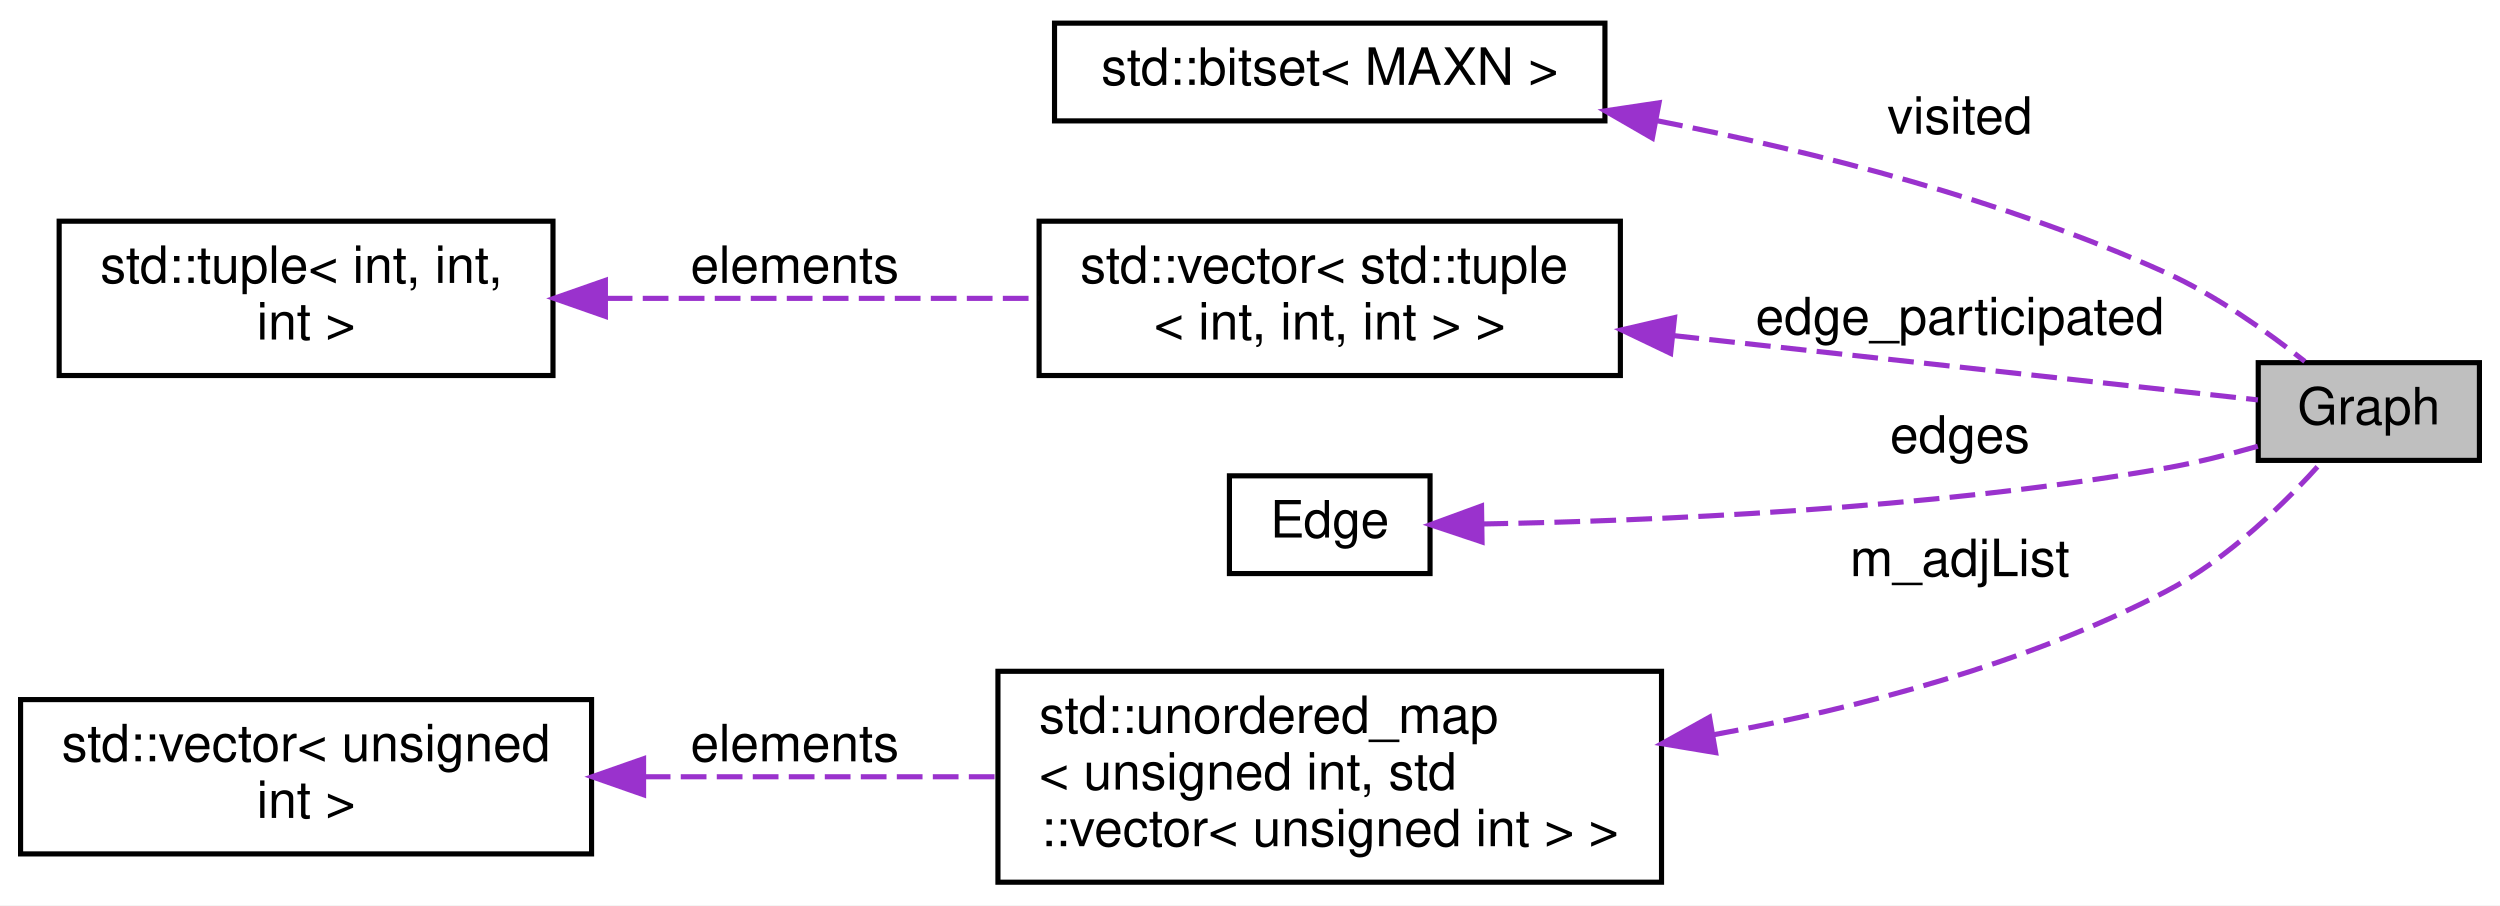
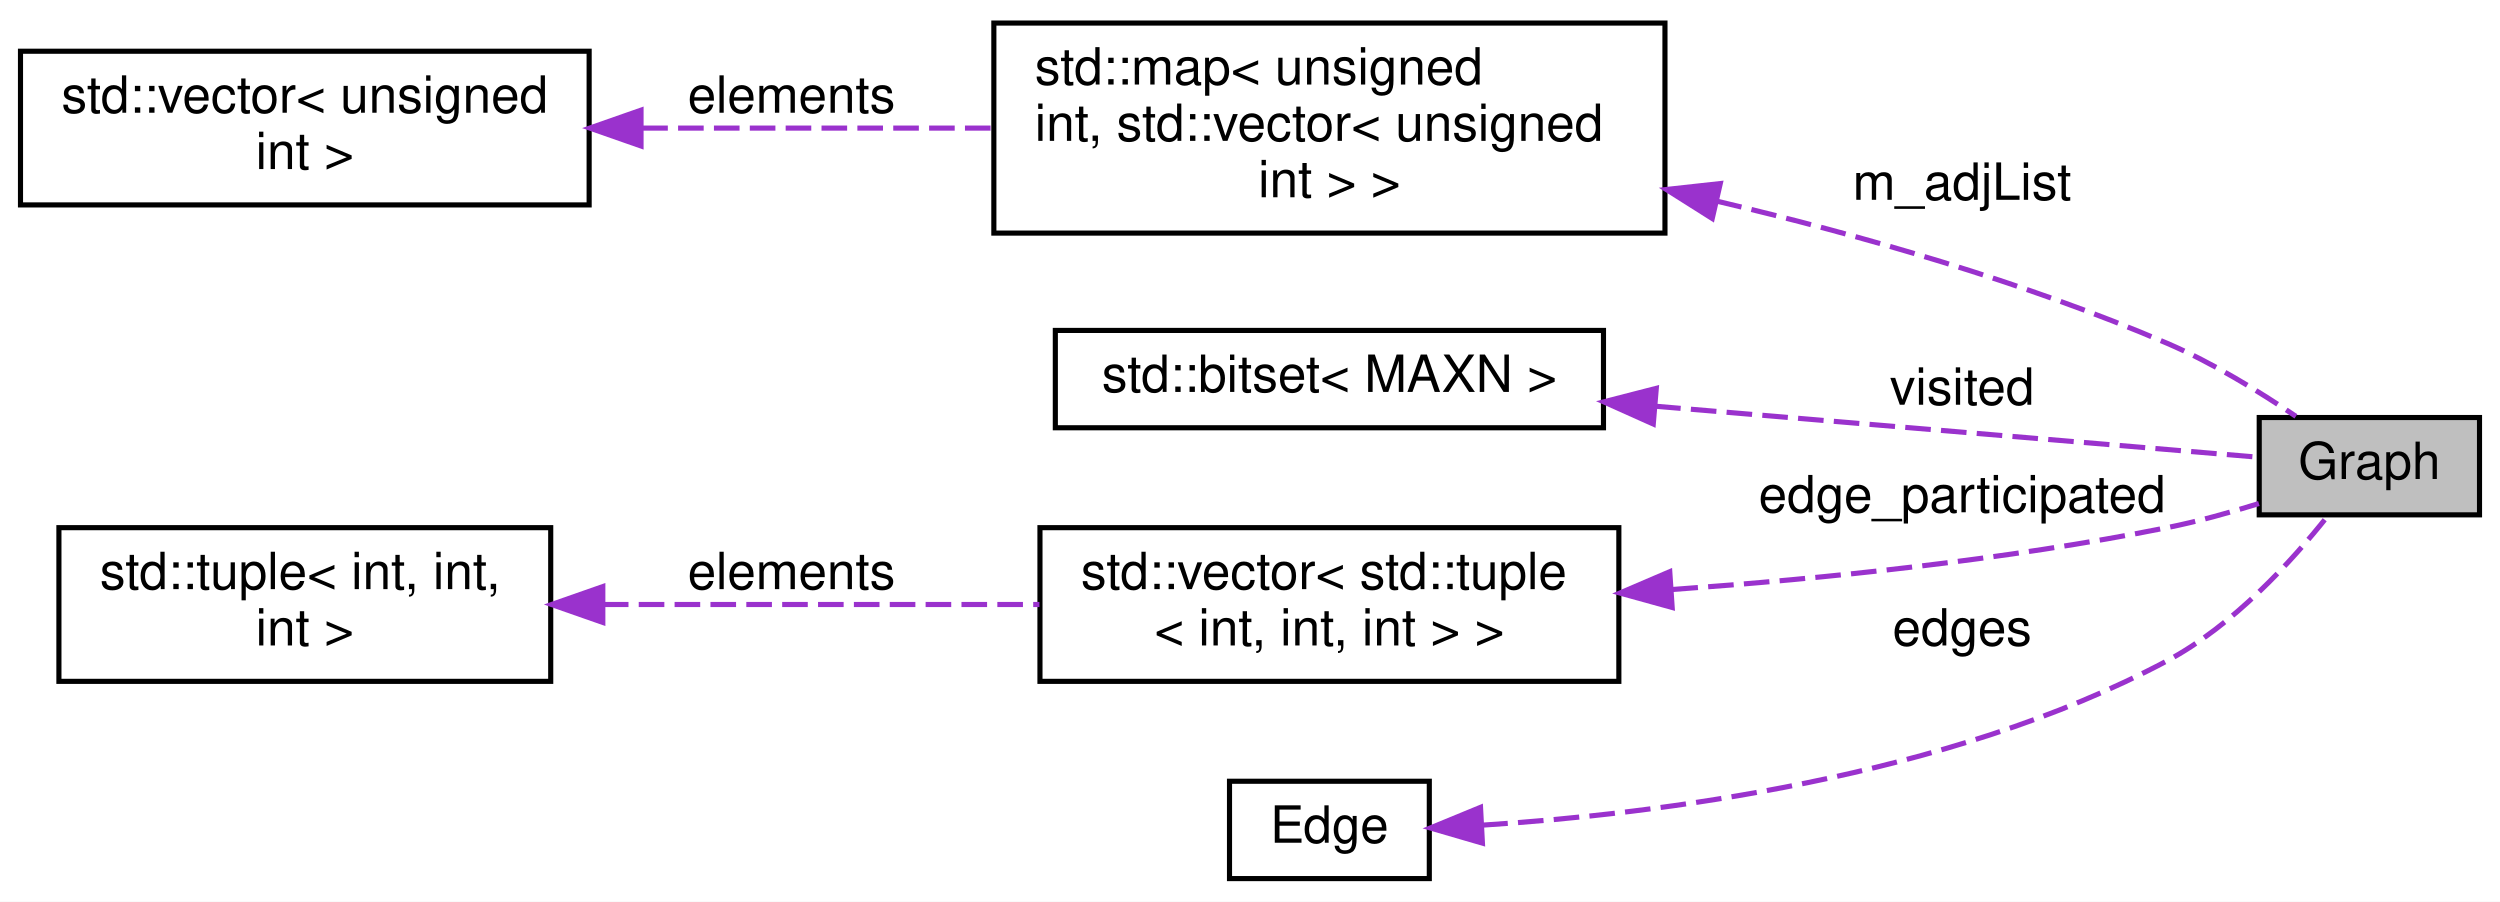
- <svg xmlns="http://www.w3.org/2000/svg" xmlns:xlink="http://www.w3.org/1999/xlink" width="486pt" height="176pt" viewBox="0.00 0.00 486.00 176.00">
+ <svg xmlns="http://www.w3.org/2000/svg" xmlns:xlink="http://www.w3.org/1999/xlink" width="488pt" height="176pt" viewBox="0.00 0.00 488.00 176.00">
  <g id="graph0" class="graph" transform="scale(1 1) rotate(0) translate(4 172)">
-     <polygon fill="white" stroke="transparent" points="-4,4 -4,-172 482,-172 482,4 -4,4" />
+     <polygon fill="white" stroke="transparent" points="-4,4 -4,-172 484,-172 484,4 -4,4" />
    <g id="node1" class="node">
      <g id="a_node1">
        <a xlink:title=" ">
-           <polygon fill="#bfbfbf" stroke="black" points="435,-82.5 435,-101.5 478,-101.5 478,-82.5 435,-82.5" />
-           <text text-anchor="middle" x="456.5" y="-89.5" font-family="Helvetica,sans-Serif" font-size="10.00">Graph</text>
+           <polygon fill="#bfbfbf" stroke="black" points="437,-71.5 437,-90.5 480,-90.5 480,-71.5 437,-71.5" />
+           <text text-anchor="middle" x="458.5" y="-78.5" font-family="Helvetica,sans-Serif" font-size="10.00">Graph</text>
        </a>
      </g>
    </g>
    <g id="node2" class="node">
      <g id="a_node2">
-         <a target="_blank" xlink:href="http://en.cppreference.com/w/cpp/utility/bitset.html" xlink:title=" ">
-           <polygon fill="white" stroke="black" points="201,-148.5 201,-167.5 308,-167.5 308,-148.5 201,-148.5" />
-           <text text-anchor="middle" x="254.5" y="-155.5" font-family="Helvetica,sans-Serif" font-size="10.00">std::bitset&lt; MAXN &gt;</text>
+         <a target="_blank" xlink:href="http://en.cppreference.com/w/cpp/container/map.html" xlink:title=" ">
+           <polygon fill="white" stroke="black" points="190,-126.5 190,-167.5 321,-167.5 321,-126.5 190,-126.5" />
+           <text text-anchor="start" x="198" y="-155.5" font-family="Helvetica,sans-Serif" font-size="10.00">std::map&lt; unsigned</text>
+           <text text-anchor="start" x="198" y="-144.5" font-family="Helvetica,sans-Serif" font-size="10.00"> int, std::vector&lt; unsigned</text>
+           <text text-anchor="middle" x="255.5" y="-133.5" font-family="Helvetica,sans-Serif" font-size="10.00"> int &gt; &gt;</text>
        </a>
      </g>
    </g>
    <g id="edge1" class="edge">
-       <path fill="none" stroke="#9a32cd" stroke-dasharray="5,2" d="M318.19,-148.52C348.88,-142.49 385.83,-133.08 417,-119 426.82,-114.56 436.75,-107.52 444.06,-101.74" />
-       <polygon fill="#9a32cd" stroke="#9a32cd" points="317.22,-145.15 308.04,-150.45 318.52,-152.02 317.22,-145.15" />
-       <text text-anchor="middle" x="377" y="-146" font-family="Helvetica,sans-Serif" font-size="10.00"> visited</text>
+       <path fill="none" stroke="#9a32cd" stroke-dasharray="5,2" d="M331.07,-132.75C359.25,-126.08 391.21,-116.92 419,-105 427.83,-101.21 436.99,-95.58 444.16,-90.73" />
+       <polygon fill="#9a32cd" stroke="#9a32cd" points="330.23,-129.35 321.27,-135.01 331.8,-136.17 330.23,-129.35" />
+       <text text-anchor="middle" x="379" y="-133" font-family="Helvetica,sans-Serif" font-size="10.00"> m_adjList</text>
    </g>
    <g id="node3" class="node">
      <g id="a_node3">
        <a target="_blank" xlink:href="http://en.cppreference.com/w/cpp/container/vector.html" xlink:title=" ">
-           <polygon fill="white" stroke="black" points="198,-99 198,-129 311,-129 311,-99 198,-99" />
-           <text text-anchor="start" x="206" y="-117" font-family="Helvetica,sans-Serif" font-size="10.00">std::vector&lt; std::tuple</text>
-           <text text-anchor="middle" x="254.5" y="-106" font-family="Helvetica,sans-Serif" font-size="10.00">&lt; int, int, int &gt; &gt;</text>
+           <polygon fill="white" stroke="black" points="0,-132 0,-162 111,-162 111,-132 0,-132" />
+           <text text-anchor="start" x="8" y="-150" font-family="Helvetica,sans-Serif" font-size="10.00">std::vector&lt; unsigned</text>
+           <text text-anchor="middle" x="55.5" y="-139" font-family="Helvetica,sans-Serif" font-size="10.00"> int &gt;</text>
        </a>
      </g>
    </g>
    <g id="edge2" class="edge">
-       <path fill="none" stroke="#9a32cd" stroke-dasharray="5,2" d="M321.32,-106.76C360.8,-102.42 408.36,-97.19 434.94,-94.26" />
-       <polygon fill="#9a32cd" stroke="#9a32cd" points="320.77,-103.3 311.21,-107.87 321.53,-110.26 320.77,-103.3" />
-       <text text-anchor="middle" x="377" y="-107" font-family="Helvetica,sans-Serif" font-size="10.00"> edge_participated</text>
+       <path fill="none" stroke="#9a32cd" stroke-dasharray="5,2" d="M121.36,-147C143.35,-147 167.9,-147 189.87,-147" />
+       <polygon fill="#9a32cd" stroke="#9a32cd" points="121.13,-143.5 111.13,-147 121.13,-150.5 121.13,-143.5" />
+       <text text-anchor="middle" x="150.5" y="-150" font-family="Helvetica,sans-Serif" font-size="10.00"> elements</text>
    </g>
    <g id="node4" class="node">
      <g id="a_node4">
-         <a target="_blank" xlink:href="http://en.cppreference.com/w/cpp/utility/tuple.html" xlink:title=" ">
-           <polygon fill="white" stroke="black" points="7.5,-99 7.5,-129 103.5,-129 103.5,-99 7.5,-99" />
-           <text text-anchor="start" x="15.5" y="-117" font-family="Helvetica,sans-Serif" font-size="10.00">std::tuple&lt; int, int,</text>
-           <text text-anchor="middle" x="55.5" y="-106" font-family="Helvetica,sans-Serif" font-size="10.00"> int &gt;</text>
+         <a target="_blank" xlink:href="http://en.cppreference.com/w/cpp/utility/bitset.html" xlink:title=" ">
+           <polygon fill="white" stroke="black" points="202,-88.5 202,-107.5 309,-107.5 309,-88.5 202,-88.5" />
+           <text text-anchor="middle" x="255.5" y="-95.5" font-family="Helvetica,sans-Serif" font-size="10.00">std::bitset&lt; MAXN &gt;</text>
        </a>
      </g>
    </g>
    <g id="edge3" class="edge">
-       <path fill="none" stroke="#9a32cd" stroke-dasharray="5,2" d="M113.95,-114C140.43,-114 171.72,-114 197.96,-114" />
-       <polygon fill="#9a32cd" stroke="#9a32cd" points="113.69,-110.5 103.69,-114 113.69,-117.5 113.69,-110.5" />
-       <text text-anchor="middle" x="150.5" y="-117" font-family="Helvetica,sans-Serif" font-size="10.00"> elements</text>
+       <path fill="none" stroke="#9a32cd" stroke-dasharray="5,2" d="M319.08,-92.71C359.42,-89.29 409.32,-85.07 436.84,-82.75" />
+       <polygon fill="#9a32cd" stroke="#9a32cd" points="318.72,-89.23 309.05,-93.56 319.31,-96.2 318.72,-89.23" />
+       <text text-anchor="middle" x="379" y="-93" font-family="Helvetica,sans-Serif" font-size="10.00"> visited</text>
    </g>
    <g id="node5" class="node">
      <g id="a_node5">
-         <a xlink:href="../../d7/d77/class_edge.html" target="_top" xlink:title=" ">
-           <polygon fill="white" stroke="black" points="235,-60.5 235,-79.5 274,-79.5 274,-60.5 235,-60.5" />
-           <text text-anchor="middle" x="254.5" y="-67.5" font-family="Helvetica,sans-Serif" font-size="10.00">Edge</text>
+         <a target="_blank" xlink:href="http://en.cppreference.com/w/cpp/container/vector.html" xlink:title=" ">
+           <polygon fill="white" stroke="black" points="199,-39 199,-69 312,-69 312,-39 199,-39" />
+           <text text-anchor="start" x="207" y="-57" font-family="Helvetica,sans-Serif" font-size="10.00">std::vector&lt; std::tuple</text>
+           <text text-anchor="middle" x="255.5" y="-46" font-family="Helvetica,sans-Serif" font-size="10.00">&lt; int, int, int &gt; &gt;</text>
        </a>
      </g>
    </g>
    <g id="edge4" class="edge">
-       <path fill="none" stroke="#9a32cd" stroke-dasharray="5,2" d="M284.18,-70.14C316.64,-70.72 370.99,-72.95 417,-81 422.89,-82.03 429.17,-83.61 434.91,-85.25" />
-       <polygon fill="#9a32cd" stroke="#9a32cd" points="284.11,-66.64 274.06,-70 284.01,-73.64 284.11,-66.64" />
-       <text text-anchor="middle" x="377" y="-84" font-family="Helvetica,sans-Serif" font-size="10.00"> edges</text>
+       <path fill="none" stroke="#9a32cd" stroke-dasharray="5,2" d="M322.45,-56.93C352.17,-59.06 387.56,-62.72 419,-69 424.9,-70.18 431.19,-71.92 436.93,-73.71" />
+       <polygon fill="#9a32cd" stroke="#9a32cd" points="322.41,-53.42 312.2,-56.24 321.94,-60.41 322.41,-53.42" />
+       <text text-anchor="middle" x="379" y="-72" font-family="Helvetica,sans-Serif" font-size="10.00"> edge_participated</text>
    </g>
    <g id="node6" class="node">
      <g id="a_node6">
-         <a target="_blank" xlink:href="http://en.cppreference.com/w/cpp/container/unordered_map.html" xlink:title=" ">
-           <polygon fill="white" stroke="black" points="190,-0.5 190,-41.5 319,-41.5 319,-0.5 190,-0.5" />
-           <text text-anchor="start" x="198" y="-29.5" font-family="Helvetica,sans-Serif" font-size="10.00">std::unordered_map</text>
-           <text text-anchor="start" x="198" y="-18.5" font-family="Helvetica,sans-Serif" font-size="10.00">&lt; unsigned int, std</text>
-           <text text-anchor="middle" x="254.5" y="-7.5" font-family="Helvetica,sans-Serif" font-size="10.00">::vector&lt; unsigned int &gt; &gt;</text>
+         <a target="_blank" xlink:href="http://en.cppreference.com/w/cpp/utility/tuple.html" xlink:title=" ">
+           <polygon fill="white" stroke="black" points="7.5,-39 7.5,-69 103.5,-69 103.5,-39 7.5,-39" />
+           <text text-anchor="start" x="15.5" y="-57" font-family="Helvetica,sans-Serif" font-size="10.00">std::tuple&lt; int, int,</text>
+           <text text-anchor="middle" x="55.5" y="-46" font-family="Helvetica,sans-Serif" font-size="10.00"> int &gt;</text>
        </a>
      </g>
    </g>
    <g id="edge5" class="edge">
-       <path fill="none" stroke="#9a32cd" stroke-dasharray="5,2" d="M329.02,-29.15C357.64,-34.39 389.97,-42.98 417,-57 429.19,-63.32 440.48,-74.48 447.64,-82.49" />
-       <polygon fill="#9a32cd" stroke="#9a32cd" points="329.52,-25.69 319.07,-27.43 328.33,-32.58 329.52,-25.69" />
-       <text text-anchor="middle" x="377" y="-60" font-family="Helvetica,sans-Serif" font-size="10.00"> m_adjList</text>
+       <path fill="none" stroke="#9a32cd" stroke-dasharray="5,2" d="M113.68,-54C140.48,-54 172.3,-54 198.9,-54" />
+       <polygon fill="#9a32cd" stroke="#9a32cd" points="113.67,-50.5 103.67,-54 113.67,-57.5 113.67,-50.5" />
+       <text text-anchor="middle" x="150.5" y="-57" font-family="Helvetica,sans-Serif" font-size="10.00"> elements</text>
    </g>
    <g id="node7" class="node">
      <g id="a_node7">
-         <a target="_blank" xlink:href="http://en.cppreference.com/w/cpp/container/vector.html" xlink:title=" ">
-           <polygon fill="white" stroke="black" points="0,-6 0,-36 111,-36 111,-6 0,-6" />
-           <text text-anchor="start" x="8" y="-24" font-family="Helvetica,sans-Serif" font-size="10.00">std::vector&lt; unsigned</text>
-           <text text-anchor="middle" x="55.5" y="-13" font-family="Helvetica,sans-Serif" font-size="10.00"> int &gt;</text>
+         <a xlink:href="../../d7/d77/class_edge.html" target="_top" xlink:title=" ">
+           <polygon fill="white" stroke="black" points="236,-0.5 236,-19.5 275,-19.5 275,-0.5 236,-0.5" />
+           <text text-anchor="middle" x="255.5" y="-7.5" font-family="Helvetica,sans-Serif" font-size="10.00">Edge</text>
        </a>
      </g>
    </g>
    <g id="edge6" class="edge">
-       <path fill="none" stroke="#9a32cd" stroke-dasharray="5,2" d="M121.34,-21C143.31,-21 167.82,-21 189.71,-21" />
-       <polygon fill="#9a32cd" stroke="#9a32cd" points="121.11,-17.5 111.11,-21 121.11,-24.5 121.11,-17.5" />
-       <text text-anchor="middle" x="150.5" y="-24" font-family="Helvetica,sans-Serif" font-size="10.00"> elements</text>
+       <path fill="none" stroke="#9a32cd" stroke-dasharray="5,2" d="M285.33,-10.93C319.18,-13.09 376.13,-20.16 419,-43 431.93,-49.89 443.4,-62.49 450.38,-71.29" />
+       <polygon fill="#9a32cd" stroke="#9a32cd" points="285.37,-7.42 275.2,-10.38 285,-14.41 285.37,-7.42" />
+       <text text-anchor="middle" x="379" y="-46" font-family="Helvetica,sans-Serif" font-size="10.00"> edges</text>
    </g>
  </g>
</svg>
